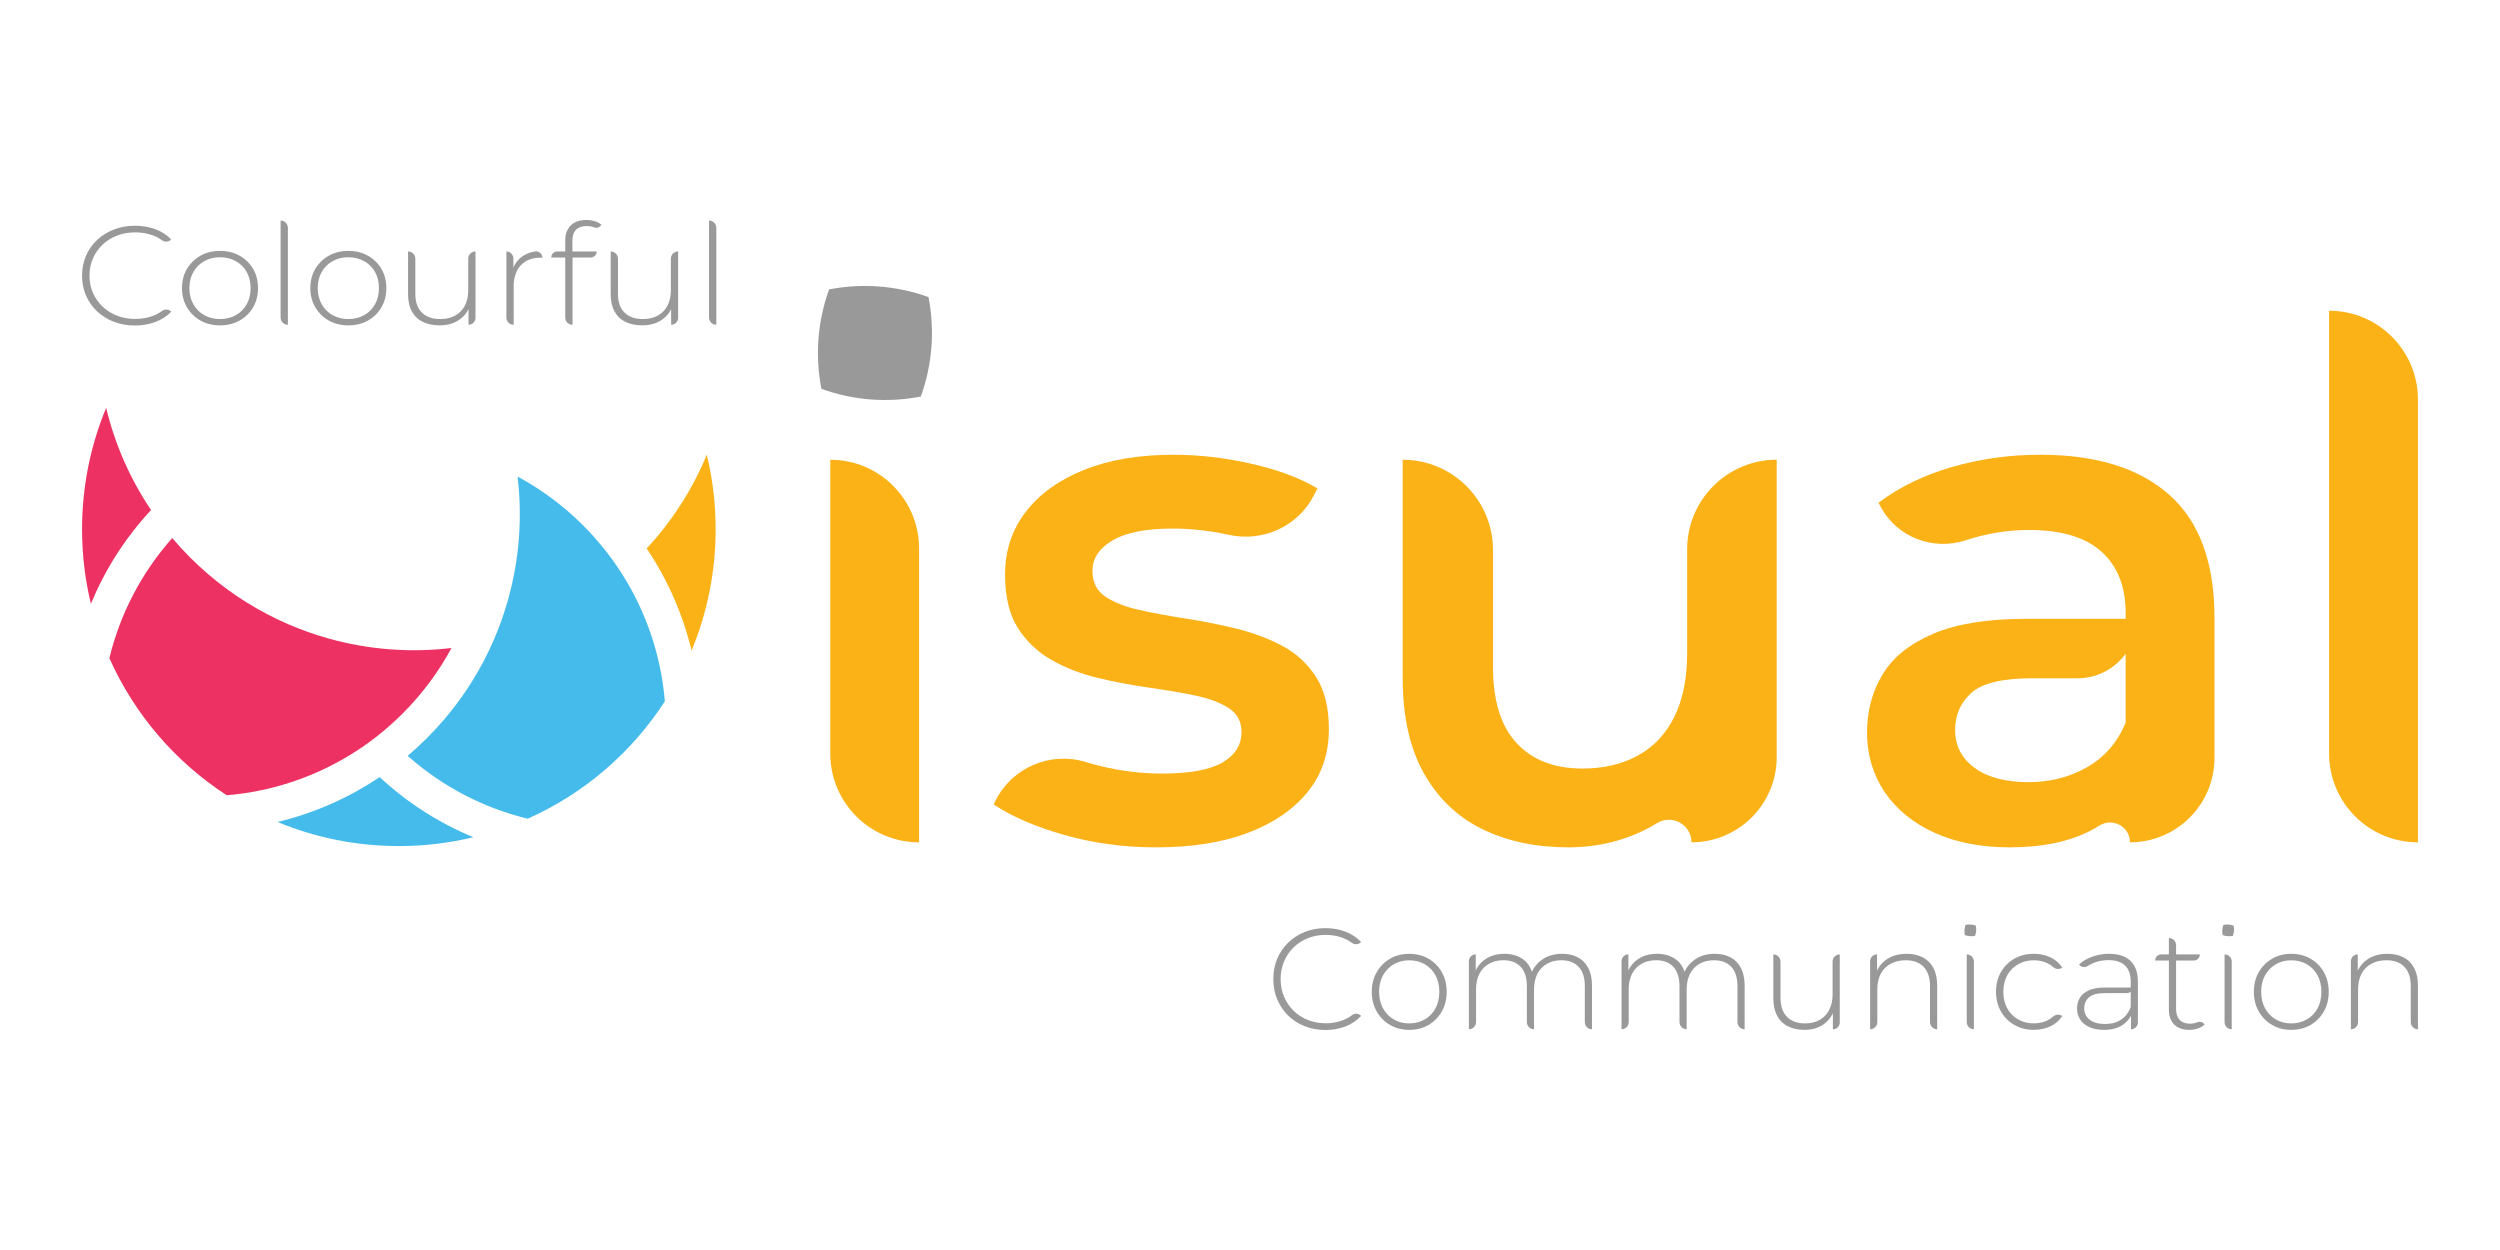
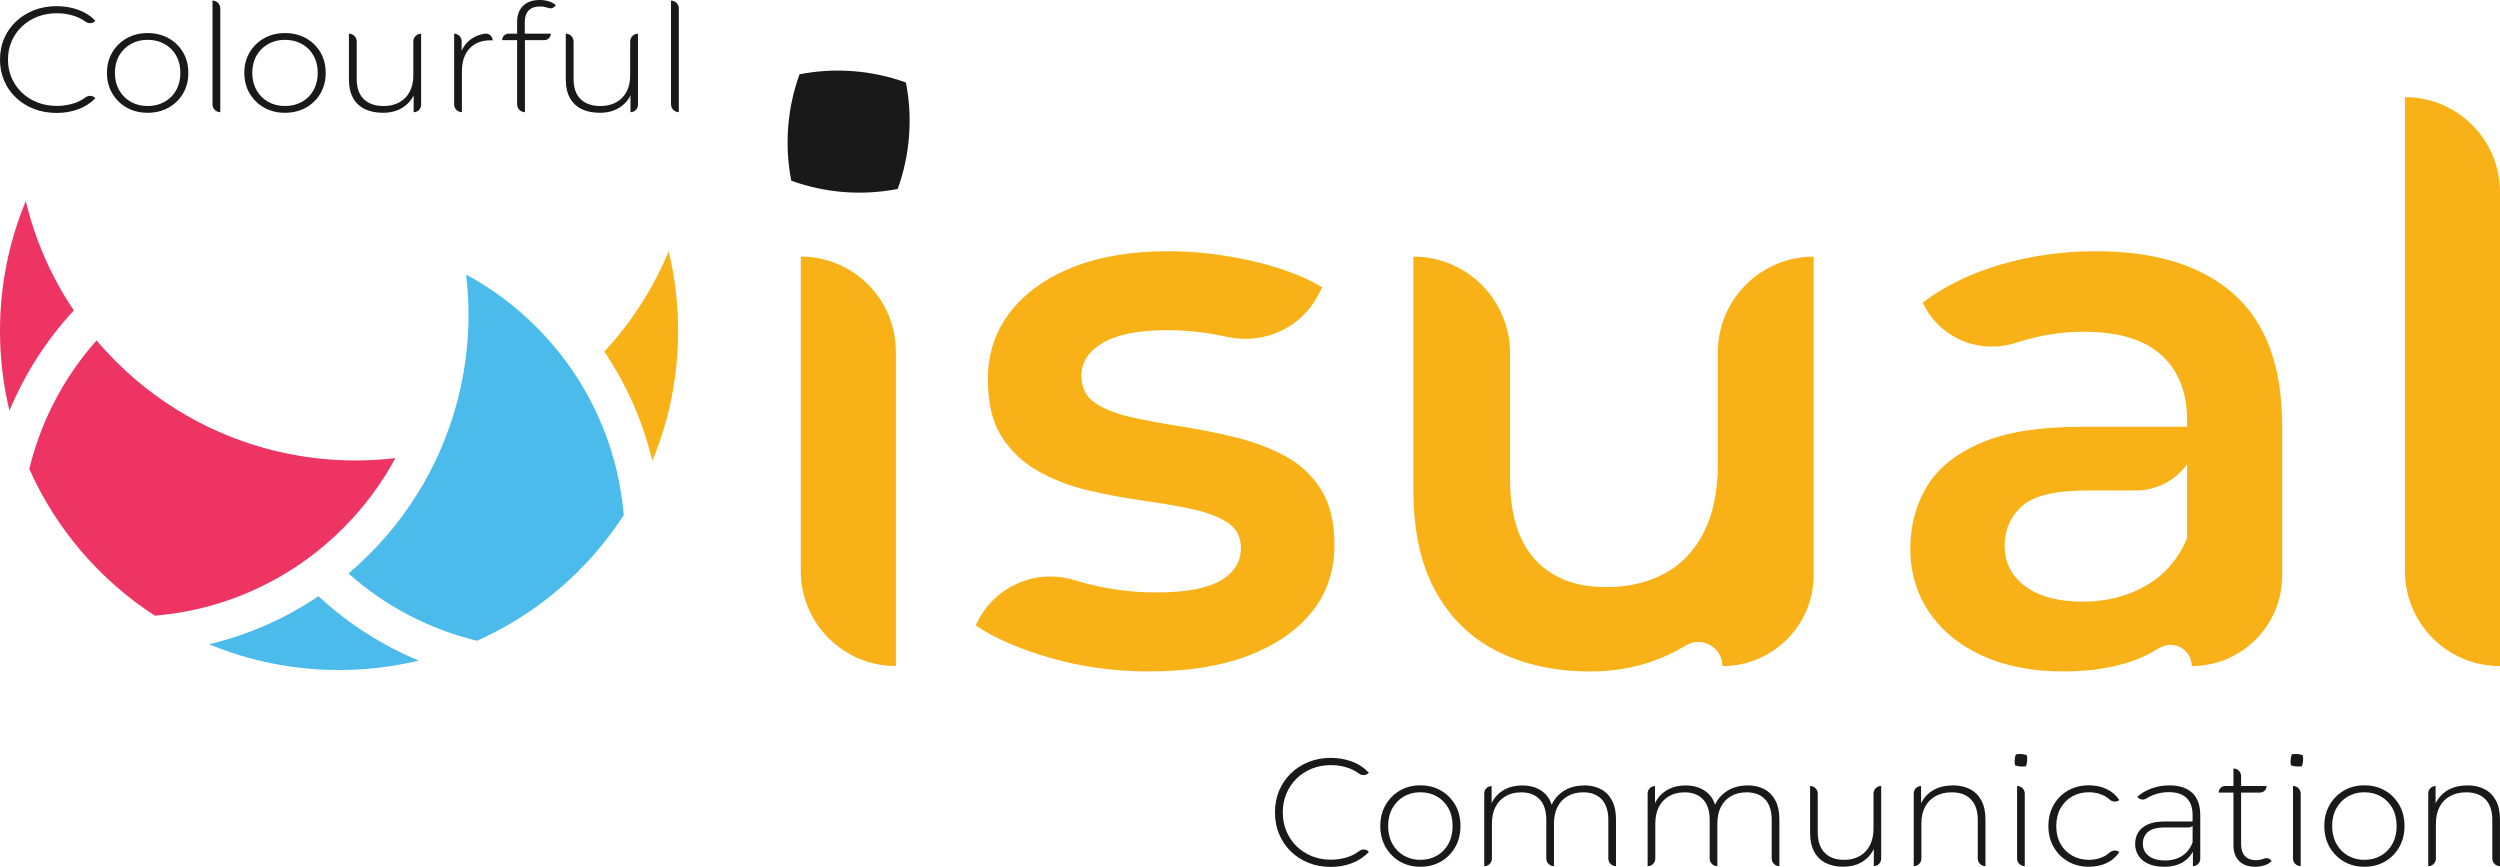
- <svg xmlns="http://www.w3.org/2000/svg" id="Layer_1" data-name="Layer 1" viewBox="0 0 1080 540">
+ <svg xmlns="http://www.w3.org/2000/svg" id="Layer_2" data-name="Layer 2" viewBox="0 0 960.94 333.22">
  <defs>
    <style>
      .cls-1 {
-         fill: #fab216;
+         fill: #f8b218;
+       }
+ 
+       .cls-1, .cls-2, .cls-3, .cls-4 {
+         stroke-width: 0px;
      }

      .cls-2 {
-         fill: #45bbeb;
+         fill: #4abbea;
      }

      .cls-3 {
-         fill: none;
+         fill: #ed3463;
      }

      .cls-4 {
-         fill: #999;
-       }
- 
-       .cls-5 {
-         fill: #ed3162;
+         fill: #191919;
      }
    </style>
  </defs>
-   <rect class="cls-3" width="1080" height="540" />
-   <g>
+   <g id="Layer_1-2" data-name="Layer 1">
+     <path class="cls-4" d="m345.06,72.63c-13.6,2.65-27.77,1.59-40.91-3.17-2.65-13.6-1.59-27.77,3.17-40.91h0c13.6-2.65,27.76-1.59,40.9,3.17,2.65,13.6,1.59,27.77-3.17,40.91Z" />
+     <path class="cls-1" d="m307.8,219.47v-120.84s0,0,0,0c20.18,0,36.55,16.36,36.55,36.55v120.84s0,0,0,0c-20.18,0-36.55-16.36-36.55-36.55Z" />
+     <path class="cls-1" d="m441.9,258.09c-13.36,0-26.04-1.72-38.02-5.16-11.99-3.44-21.62-7.61-28.88-12.53l.81-1.6c6.86-13.57,22.47-20.28,37.01-15.85.55.17,1.11.33,1.68.5,9.82,2.85,19.75,4.27,29.77,4.27,11.39,0,19.7-1.52,24.9-4.57,5.2-3.04,7.81-7.22,7.81-12.53,0-4.32-1.77-7.61-5.31-9.87-3.54-2.26-8.16-3.98-13.85-5.16-5.7-1.18-12.04-2.26-19.01-3.24-6.98-.98-13.95-2.31-20.93-3.98-6.98-1.67-13.31-4.13-19.01-7.37-5.7-3.24-10.32-7.61-13.85-13.12-3.54-5.5-5.31-12.87-5.31-22.1,0-9.82,2.85-18.42,8.55-25.79,5.7-7.37,13.71-13.12,24.02-17.24,10.32-4.13,22.55-6.19,36.7-6.19,10.41,0,21.07,1.23,31.98,3.68,10.91,2.46,19.99,5.85,27.26,10.17l-1.52,2.95c-6.6,12.8-21.03,19.23-35.09,16.11-.08-.02-.15-.03-.23-.05-7.66-1.67-15.23-2.51-22.7-2.51-11.01,0-19.26,1.62-24.76,4.86-5.5,3.24-8.25,7.42-8.25,12.53,0,4.72,1.77,8.25,5.3,10.61,3.54,2.36,8.15,4.18,13.85,5.45,5.7,1.28,12.03,2.46,19.01,3.54,6.97,1.08,13.9,2.46,20.78,4.13,6.88,1.67,13.21,4.03,19.01,7.07,5.79,3.05,10.46,7.32,14,12.82,3.54,5.5,5.3,12.67,5.3,21.52,0,10.02-2.9,18.62-8.69,25.79-5.8,7.17-13.95,12.78-24.46,16.8-10.51,4.02-23.14,6.04-37.87,6.04Z" />
+     <path class="cls-1" d="m660.3,135.47v42.74c0,10.42-1.77,19.16-5.3,26.23-3.54,7.07-8.55,12.38-15.03,15.92-6.48,3.54-14.05,5.31-22.7,5.31-11.6,0-20.63-3.49-27.12-10.46-6.48-6.97-9.73-17.44-9.73-31.39v-48.04c0-20.51-16.63-37.14-37.14-37.14v89.89c0,15.72,2.9,28.74,8.69,39.05,5.79,10.32,13.8,17.98,24.02,22.99,10.21,5.01,22,7.52,35.37,7.52,12.18,0,23.38-2.75,33.6-8.25,1.02-.55,2.01-1.12,2.98-1.71,6.18-3.79,14.12.65,14.12,7.9h0c19.37,0,35.07-15.7,35.07-35.07v-122.32c-20.35,0-36.84,16.49-36.84,36.84Z" />
+     <path class="cls-1" d="m858.66,113.07c-12.38-11-30.06-16.5-53.05-16.5-12.58,0-24.66,1.67-36.25,5.01-11.6,3.34-21.71,8.25-30.36,14.74l.9,1.67c6.76,12.55,21.56,18.19,35.1,13.73.08-.03.17-.06.25-.08,8.45-2.75,16.99-4.13,25.64-4.13,13.36,0,23.33,3,29.92,8.99,6.58,6,9.87,14.4,9.87,25.2v2.36s-40.97,0-40.97,0c-15.92,0-28.69,2.06-38.32,6.19-9.63,4.13-16.56,9.73-20.78,16.8-4.23,7.07-6.34,15.03-6.34,23.87,0,9.04,2.4,17.15,7.22,24.32,4.81,7.17,11.64,12.78,20.48,16.8,8.84,4.02,19.16,6.04,30.95,6.04,14.15,0,25.74-2.55,34.78-7.66.71-.4,1.4-.81,2.07-1.24,5.5-3.48,12.66.33,12.66,6.84h0s0,0,0,0c19.21,0,34.78-15.57,34.78-34.78v-57.47c0-22.79-6.19-39.69-18.57-50.69Zm-33.75,112c-7.17,4.13-15.28,6.19-24.32,6.19-9.43,0-16.8-1.96-22.11-5.89-5.31-3.93-7.96-9.14-7.96-15.62,0-6.09,2.21-11.15,6.63-15.18,4.42-4.03,12.82-6.04,25.2-6.04h18.57c8.12,0,15.3-3.97,19.75-10.07v28.34c-3.34,8.06-8.6,14.15-15.77,18.27Z" />
+     <path class="cls-1" d="m924.39,219.47V37.33s0,0,0,0c20.18,0,36.55,16.36,36.55,36.55v182.15s0,0,0,0c-20.18,0-36.55-16.36-36.55-36.55Z" />
    <g>
-       <g>
-         <g>
-           <path class="cls-4" d="m397.8,171.31c-14.28,2.78-29.16,1.67-42.96-3.33-2.78-14.28-1.67-29.16,3.33-42.96h0c14.28-2.78,29.15-1.67,42.95,3.33,2.78,14.28,1.67,29.16-3.33,42.96Z" />
-           <path class="cls-1" d="m358.67,325.51v-126.9h0c21.2,0,38.38,17.18,38.38,38.38v126.9h0c-21.2,0-38.38-17.18-38.38-38.38Z" />
-           <path class="cls-1" d="m499.5,366.06c-14.03,0-27.34-1.81-39.93-5.42-12.59-3.61-22.7-7.99-30.33-13.15l.85-1.68c7.2-14.25,23.59-21.29,38.87-16.64.58.18,1.17.35,1.76.52,10.32,2.99,20.74,4.49,31.26,4.49,11.96,0,20.68-1.6,26.15-4.8,5.47-3.2,8.2-7.58,8.2-13.15,0-4.54-1.86-8-5.57-10.37-3.71-2.37-8.56-4.18-14.55-5.42-5.99-1.24-12.64-2.37-19.96-3.4-7.33-1.03-14.65-2.42-21.98-4.18-7.33-1.75-13.98-4.33-19.96-7.74-5.99-3.4-10.83-7.99-14.55-13.77-3.71-5.77-5.57-13.51-5.57-23.21,0-10.32,2.99-19.34,8.98-27.08,5.98-7.74,14.39-13.77,25.23-18.11,10.83-4.33,23.68-6.5,38.53-6.5,10.93,0,22.13,1.29,33.58,3.87,11.45,2.58,20.99,6.14,28.63,10.68l-1.6,3.1c-6.93,13.44-22.08,20.19-36.85,16.92-.08-.02-.16-.04-.24-.05-8.05-1.75-15.99-2.63-23.83-2.63-11.56,0-20.22,1.7-26,5.11-5.78,3.4-8.67,7.79-8.67,13.15,0,4.95,1.86,8.67,5.57,11.14,3.71,2.48,8.56,4.39,14.55,5.73,5.98,1.34,12.64,2.58,19.96,3.71,7.32,1.14,14.6,2.58,21.82,4.33,7.22,1.76,13.88,4.23,19.96,7.43,6.08,3.2,10.99,7.69,14.7,13.46,3.71,5.78,5.57,13.31,5.57,22.6,0,10.52-3.05,19.55-9.13,27.08-6.09,7.53-14.65,13.42-25.69,17.64-11.04,4.23-24.3,6.34-39.77,6.34Z" />
-           <path class="cls-1" d="m728.85,237.3v44.88c0,10.94-1.86,20.12-5.57,27.55-3.71,7.43-8.98,13-15.79,16.71-6.81,3.71-14.76,5.57-23.83,5.57-12.18,0-21.67-3.66-28.48-10.99-6.81-7.32-10.21-18.31-10.21-32.96v-50.45c0-21.54-17.46-39-39-39v94.4c0,16.51,3.04,30.18,9.13,41.01,6.08,10.83,14.49,18.88,25.23,24.14,10.73,5.26,23.11,7.89,37.14,7.89,12.79,0,24.55-2.89,35.28-8.67,1.07-.57,2.11-1.17,3.13-1.8,6.49-3.98,14.83.68,14.83,8.3h0c20.34,0,36.83-16.49,36.83-36.83v-128.45c-21.37,0-38.69,17.32-38.69,38.69Z" />
-           <path class="cls-1" d="m937.15,213.78c-13-11.55-31.57-17.33-55.71-17.33-13.21,0-25.9,1.75-38.07,5.26-12.18,3.51-22.8,8.67-31.88,15.48l.95,1.76c7.1,13.18,22.64,19.11,36.86,14.42.09-.03.18-.06.27-.09,8.87-2.89,17.85-4.33,26.93-4.33,14.03,0,24.5,3.15,31.42,9.44,6.91,6.3,10.37,15.12,10.37,26.46v2.48h-43.02c-16.71,0-30.13,2.17-40.24,6.5-10.11,4.33-17.39,10.21-21.82,17.64-4.44,7.43-6.66,15.79-6.66,25.07s2.52,18,7.58,25.53c5.05,7.53,12.23,13.42,21.51,17.64,9.29,4.23,20.12,6.34,32.5,6.34,14.86,0,27.03-2.68,36.52-8.05.74-.42,1.47-.85,2.18-1.3,5.77-3.65,13.3.35,13.3,7.18h0s0,0,0,0c20.17,0,36.52-16.35,36.52-36.52v-60.36c0-23.93-6.5-41.68-19.5-53.24Zm-35.44,117.61c-7.53,4.33-16.05,6.5-25.53,6.5s-17.64-2.06-23.21-6.19c-5.57-4.13-8.36-9.6-8.36-16.4,0-6.39,2.32-11.71,6.96-15.94,4.64-4.23,13.46-6.35,26.46-6.35h19.5c8.53,0,16.06-4.17,20.74-10.57v29.76c-3.51,8.46-9.03,14.86-16.56,19.19Z" />
-           <path class="cls-1" d="m1006.17,325.51v-191.28h0c21.2,0,38.38,17.18,38.38,38.38v191.28h0c-21.2,0-38.38-17.18-38.38-38.38Z" />
-         </g>
-         <g>
-           <path class="cls-2" d="m204.49,361.68c-10.32,2.5-21.11,3.82-32.19,3.82-18.57,0-36.28-3.7-52.43-10.41,15.5-3.71,30.46-10.18,44.13-19.39,12.18,11.3,25.93,19.96,40.5,25.98Z" />
-           <path class="cls-2" d="m287.21,302.98c-14.33,22.14-34.91,39.86-59.23,50.7-18.74-4.55-36.6-13.59-51.88-27.16,2.87-2.42,5.67-4.99,8.37-7.7,2.54-2.54,4.95-5.15,7.26-7.83,9.07-10.59,16.26-22.23,21.56-34.5,2.48-5.7,4.54-11.54,6.2-17.46,4.85-17.32,6.22-35.4,4.11-53.16,10.18,5.5,19.74,12.53,28.33,21.13,1.69,1.69,3.32,3.43,4.89,5.2.96,1.05,1.88,2.12,2.77,3.21,3.25,3.89,6.2,7.93,8.86,12.11,10.89,16.97,17.15,36.06,18.77,55.45Z" />
-           <path class="cls-1" d="m309.16,228.64c0,18.57-3.7,36.28-10.41,52.43-3.71-15.5-10.18-30.46-19.39-44.13,11.3-12.18,19.96-25.93,25.98-40.5,2.5,10.32,3.82,21.11,3.82,32.19Z" />
-           <path class="cls-5" d="m65.25,220.33c-11.3,12.18-19.96,25.93-25.98,40.5-2.5-10.32-3.82-21.11-3.82-32.19,0-18.57,3.7-36.28,10.41-52.44,3.71,15.5,10.18,30.46,19.39,44.13Z" />
-           <path class="cls-5" d="m195.05,279.93c-5.5,10.18-12.53,19.74-21.13,28.33-1.69,1.69-3.43,3.32-5.2,4.89-1.05.96-2.12,1.88-3.21,2.77-3.89,3.25-7.93,6.2-12.11,8.86-16.97,10.89-36.06,17.15-55.45,18.77-22.14-14.33-39.86-34.91-50.7-59.23,4.55-18.74,13.59-36.6,27.16-51.88,2.42,2.87,4.99,5.67,7.7,8.37,2.54,2.54,5.15,4.95,7.83,7.26,10.59,9.07,22.23,16.26,34.5,21.56,5.7,2.48,11.54,4.54,17.46,6.2,17.32,4.85,35.4,6.22,53.16,4.11Z" />
-         </g>
-       </g>
-       <g>
-         <g>
-           <path class="cls-4" d="m572.58,444.96c-3.22,0-6.21-.55-8.96-1.64-2.75-1.09-5.13-2.63-7.16-4.62-2.02-1.98-3.59-4.31-4.71-6.97-1.12-2.67-1.67-5.59-1.67-8.77s.56-6.11,1.67-8.77c1.12-2.67,2.7-4.99,4.74-6.97,2.05-1.98,4.43-3.52,7.16-4.62,2.73-1.09,5.7-1.64,8.93-1.64,3.06,0,5.92.5,8.58,1.49,2.66.99,4.95,2.5,6.85,4.52h0c-1.04,1.07-2.72,1.27-3.92.39-1.32-.98-2.73-1.74-4.23-2.28-2.25-.81-4.64-1.21-7.16-1.21-2.77,0-5.34.48-7.72,1.43-2.38.95-4.44,2.29-6.2,4.03-1.76,1.74-3.12,3.76-4.09,6.07-.97,2.31-1.46,4.83-1.46,7.56s.49,5.25,1.46,7.56c.97,2.31,2.33,4.34,4.09,6.07s3.82,3.08,6.2,4.03c2.38.95,4.95,1.43,7.72,1.43,2.52,0,4.91-.4,7.16-1.21,1.5-.54,2.91-1.31,4.24-2.31,1.16-.88,2.76-.82,3.77.22l.14.14c-1.9,2.03-4.18,3.54-6.85,4.56-2.67,1.01-5.53,1.52-8.58,1.52Z" />
-           <path class="cls-4" d="m608.78,444.9c-3.1,0-5.86-.7-8.27-2.11-2.42-1.4-4.34-3.35-5.76-5.83-1.43-2.48-2.14-5.31-2.14-8.49s.71-6.06,2.14-8.52c1.43-2.46,3.35-4.39,5.76-5.79s5.18-2.11,8.27-2.11,5.87.7,8.31,2.11c2.44,1.4,4.36,3.34,5.76,5.79,1.4,2.46,2.11,5.3,2.11,8.52s-.7,6.01-2.11,8.49c-1.41,2.48-3.33,4.42-5.76,5.83-2.44,1.4-5.21,2.11-8.31,2.11Zm0-2.79c2.48,0,4.71-.57,6.69-1.7s3.53-2.74,4.65-4.8c1.12-2.07,1.67-4.44,1.67-7.13s-.56-5.11-1.67-7.16c-1.12-2.05-2.66-3.64-4.65-4.77-1.98-1.14-4.22-1.7-6.69-1.7s-4.7.57-6.66,1.7c-1.96,1.14-3.51,2.73-4.65,4.77-1.14,2.05-1.7,4.43-1.7,7.16s.57,5.06,1.7,7.13c1.14,2.07,2.69,3.67,4.65,4.8s4.18,1.7,6.66,1.7Z" />
-           <path class="cls-4" d="m674.85,412.05c2.6,0,4.87.51,6.79,1.52,1.92,1.01,3.42,2.54,4.49,4.59s1.61,4.58,1.61,7.59v18.9h0c-1.71,0-3.1-1.39-3.1-3.1v-15.56c0-3.64-.89-6.4-2.66-8.31-1.78-1.9-4.26-2.85-7.44-2.85-2.44,0-4.55.52-6.32,1.55s-3.14,2.48-4.09,4.34c-.95,1.86-1.43,4.09-1.43,6.69v17.23h0c-1.71,0-3.1-1.39-3.1-3.1v-15.56c0-3.64-.89-6.4-2.66-8.31-1.78-1.9-4.26-2.85-7.44-2.85-2.44,0-4.55.52-6.32,1.55-1.78,1.03-3.14,2.48-4.09,4.34-.95,1.86-1.43,4.09-1.43,6.69v14.13c0,1.71-1.39,3.1-3.1,3.1h0v-29.38c0-1.64,1.33-2.97,2.97-2.97h0v8.93l-.43-.99c.95-2.52,2.54-4.51,4.77-5.98,2.23-1.47,4.92-2.2,8.06-2.2s5.94.82,8.15,2.45,3.6,4.06,4.18,7.28l-1.05-.43c.87-2.77,2.5-5.01,4.9-6.73,2.4-1.71,5.31-2.57,8.74-2.57Z" />
-           <path class="cls-4" d="m740.79,412.05c2.6,0,4.87.51,6.79,1.52,1.92,1.01,3.42,2.54,4.49,4.59,1.07,2.05,1.61,4.58,1.61,7.59v18.9h0c-1.71,0-3.1-1.39-3.1-3.1v-15.56c0-3.64-.89-6.4-2.66-8.31-1.78-1.9-4.26-2.85-7.44-2.85-2.44,0-4.55.52-6.32,1.55-1.78,1.03-3.14,2.48-4.09,4.34-.95,1.86-1.43,4.09-1.43,6.69v17.23h0c-1.71,0-3.1-1.39-3.1-3.1v-15.56c0-3.64-.89-6.4-2.66-8.31-1.78-1.9-4.26-2.85-7.44-2.85-2.44,0-4.55.52-6.32,1.55-1.78,1.03-3.14,2.48-4.09,4.34-.95,1.86-1.43,4.09-1.43,6.69v14.13c0,1.71-1.39,3.1-3.1,3.1h0v-29.38c0-1.64,1.33-2.97,2.97-2.97h0v8.93l-.43-.99c.95-2.52,2.54-4.51,4.77-5.98,2.23-1.47,4.92-2.2,8.06-2.2s5.94.82,8.15,2.45c2.21,1.63,3.6,4.06,4.18,7.28l-1.05-.43c.87-2.77,2.5-5.01,4.9-6.73s5.31-2.57,8.74-2.57Z" />
-           <path class="cls-4" d="m779.59,444.9c-2.77,0-5.17-.51-7.19-1.52-2.02-1.01-3.59-2.54-4.68-4.59-1.1-2.05-1.64-4.58-1.64-7.59v-18.9h0c1.71,0,3.1,1.39,3.1,3.1v15.56c0,3.64.93,6.41,2.79,8.3,1.86,1.9,4.48,2.85,7.87,2.85,2.44,0,4.54-.52,6.32-1.55,1.78-1.03,3.14-2.49,4.09-4.37.95-1.88,1.43-4.1,1.43-6.66v-14.13c0-1.71,1.39-3.1,3.1-3.1h0v29.38c0,1.64-1.33,2.98-2.98,2.98h0v-8.99l.43,1.05c-.95,2.52-2.53,4.51-4.74,5.98-2.21,1.47-4.85,2.2-7.9,2.2Z" />
-           <path class="cls-4" d="m823.72,412.05c2.64,0,4.95.51,6.91,1.52,1.96,1.01,3.49,2.54,4.59,4.59,1.09,2.05,1.64,4.58,1.64,7.59v18.9h0c-1.71,0-3.1-1.39-3.1-3.1v-15.56c0-3.64-.92-6.4-2.76-8.31-1.84-1.9-4.41-2.85-7.72-2.85-2.52,0-4.71.52-6.57,1.55-1.86,1.03-3.28,2.48-4.25,4.34-.97,1.86-1.46,4.09-1.46,6.69v14.13c0,1.71-1.39,3.1-3.1,3.1h0v-29.38c0-1.64,1.33-2.97,2.97-2.97h0v8.99l-.43-.99c.99-2.56,2.62-4.58,4.9-6.04,2.27-1.47,5.06-2.2,8.37-2.2Z" />
-           <path class="cls-4" d="m853.22,404.3c-1.47.29-3.01.17-4.43-.34-.29-1.47-.17-3.01.34-4.43h0c1.47-.29,3.01-.17,4.43.34.29,1.47.17,3.01-.34,4.43Zm-.49,40.35h0v-29.25c0-1.71-1.39-3.1-3.1-3.1h0v29.25c0,1.71,1.39,3.1,3.1,3.1Z" />
-           <path class="cls-4" d="m878.64,444.9c-3.14,0-5.94-.7-8.4-2.11-2.46-1.4-4.4-3.35-5.83-5.83-1.43-2.48-2.14-5.31-2.14-8.49s.71-6.07,2.14-8.55c1.43-2.48,3.37-4.41,5.83-5.79,2.46-1.38,5.26-2.08,8.4-2.08,2.6,0,4.97.5,7.1,1.49,2.13.99,3.85,2.48,5.17,4.46h0c-1.21.88-2.86.77-3.97-.24-.8-.72-1.68-1.3-2.66-1.74-1.74-.78-3.62-1.18-5.64-1.18-2.52,0-4.78.57-6.79,1.7-2,1.14-3.57,2.73-4.71,4.77-1.14,2.05-1.7,4.43-1.7,7.16s.57,5.11,1.7,7.16c1.14,2.05,2.71,3.64,4.71,4.77,2,1.14,4.27,1.7,6.79,1.7,2.02,0,3.9-.39,5.64-1.18.98-.44,1.87-1.03,2.66-1.75,1.11-1,2.76-1.12,3.97-.24h0c-1.32,1.98-3.05,3.47-5.17,4.46-2.13.99-4.49,1.49-7.1,1.49Z" />
-           <path class="cls-4" d="m908.94,444.9c-2.4,0-4.47-.38-6.23-1.15-1.76-.76-3.1-1.85-4.03-3.25-.93-1.4-1.4-3.02-1.4-4.84,0-1.65.38-3.15,1.15-4.49.76-1.34,2.03-2.44,3.81-3.29,1.78-.85,4.15-1.27,7.13-1.27h11.9s0,0,0,0c0,1.33-1.08,2.42-2.42,2.42h-9.42c-3.35,0-5.69.62-7.04,1.86-1.34,1.24-2.01,2.79-2.01,4.65,0,2.07.78,3.72,2.35,4.96,1.57,1.24,3.78,1.86,6.63,1.86s5.03-.62,6.91-1.86c1.88-1.24,3.28-3.04,4.18-5.39l.55,1.33c.21.5.22,1.07,0,1.56-.89,1.99-2.26,3.6-4.11,4.83-2.09,1.38-4.74,2.08-7.96,2.08Zm11.65-.25v-7.38l-.12-1.12v-12.15c0-3.02-.82-5.31-2.45-6.88-1.63-1.57-4.02-2.35-7.16-2.35-2.23,0-4.31.38-6.23,1.15-1.07.42-2.05.92-2.94,1.47-1.18.74-2.74.39-3.54-.76h0c1.61-1.45,3.55-2.57,5.83-3.38,2.27-.81,4.65-1.21,7.13-1.21,4.01,0,7.09,1.01,9.24,3.04,2.15,2.02,3.22,5.04,3.22,9.05v17.54c0,1.64-1.33,2.97-2.97,2.97h0Z" />
-           <path class="cls-4" d="m931.01,414.96h0c0-1.47,1.19-2.66,2.66-2.66h16.67s0,0,0,0c0,1.47-1.19,2.66-2.66,2.66h-16.67Zm14.75,29.94c-2.85,0-5.03-.78-6.54-2.35-1.51-1.57-2.26-3.72-2.26-6.45v-30.87h0c1.71,0,3.1,1.39,3.1,3.1v27.46c0,2.07.52,3.66,1.55,4.77,1.03,1.12,2.52,1.67,4.46,1.67,1.16,0,2.2-.2,3.13-.59,1.17-.5,2.53-.15,3.19.94v.02c-.82.78-1.82,1.36-3,1.74-1.18.37-2.39.56-3.63.56Z" />
-           <path class="cls-4" d="m964.6,404.3c-1.47.29-3.01.17-4.43-.34-.29-1.47-.17-3.01.34-4.43h0c1.47-.29,3.01-.17,4.43.34.29,1.47.17,3.01-.34,4.43Zm-.49,40.35h0v-29.25c0-1.71-1.39-3.1-3.1-3.1h0v29.25c0,1.71,1.39,3.1,3.1,3.1Z" />
-           <path class="cls-4" d="m989.83,444.9c-3.1,0-5.86-.7-8.27-2.11s-4.34-3.35-5.76-5.83c-1.43-2.48-2.14-5.31-2.14-8.49s.71-6.06,2.14-8.52c1.43-2.46,3.35-4.39,5.76-5.79,2.42-1.4,5.18-2.11,8.27-2.11s5.87.7,8.31,2.11c2.44,1.4,4.36,3.34,5.76,5.79,1.4,2.46,2.11,5.3,2.11,8.52s-.7,6.01-2.11,8.49c-1.41,2.48-3.33,4.42-5.76,5.83-2.44,1.4-5.21,2.11-8.31,2.11Zm0-2.79c2.48,0,4.71-.57,6.69-1.7,1.98-1.14,3.53-2.74,4.65-4.8,1.12-2.07,1.67-4.44,1.67-7.13s-.56-5.11-1.67-7.16c-1.12-2.05-2.66-3.64-4.65-4.77-1.98-1.14-4.22-1.7-6.69-1.7s-4.7.57-6.66,1.7c-1.96,1.14-3.51,2.73-4.65,4.77-1.14,2.05-1.7,4.43-1.7,7.16s.57,5.06,1.7,7.13c1.14,2.07,2.69,3.67,4.65,4.8,1.96,1.14,4.18,1.7,6.66,1.7Z" />
-           <path class="cls-4" d="m1031.41,412.05c2.64,0,4.95.51,6.91,1.52s3.49,2.54,4.59,4.59c1.09,2.05,1.64,4.58,1.64,7.59v18.9h0c-1.71,0-3.1-1.39-3.1-3.1v-15.56c0-3.64-.92-6.4-2.76-8.31-1.84-1.9-4.41-2.85-7.72-2.85-2.52,0-4.71.52-6.57,1.55-1.86,1.03-3.28,2.48-4.25,4.34-.97,1.86-1.46,4.09-1.46,6.69v14.13c0,1.71-1.39,3.1-3.1,3.1h0v-29.38c0-1.64,1.33-2.97,2.97-2.97h0v8.99l-.43-.99c.99-2.56,2.62-4.58,4.9-6.04,2.27-1.47,5.06-2.2,8.37-2.2Z" />
-         </g>
-         <g>
-           <path class="cls-4" d="m58.29,140.62c-3.27,0-6.3-.54-9.09-1.61-2.79-1.07-5.21-2.58-7.27-4.52-2.06-1.94-3.65-4.22-4.78-6.83-1.13-2.61-1.7-5.47-1.7-8.59s.57-5.98,1.7-8.59c1.13-2.61,2.74-4.89,4.81-6.83,2.08-1.94,4.5-3.45,7.27-4.52,2.77-1.07,5.79-1.61,9.06-1.61,3.1,0,6.01.49,8.72,1.46,2.71.97,5.02,2.45,6.95,4.43l-.15.15c-1.03,1.03-2.63,1.09-3.81.24-1.35-.97-2.78-1.71-4.31-2.24-2.29-.79-4.71-1.18-7.27-1.18-2.81,0-5.42.47-7.84,1.4-2.41.93-4.51,2.25-6.29,3.94-1.78,1.7-3.17,3.68-4.15,5.95-.99,2.27-1.48,4.73-1.48,7.41s.49,5.14,1.48,7.4c.98,2.27,2.37,4.25,4.15,5.95,1.78,1.7,3.88,3.02,6.29,3.95,2.41.93,5.02,1.4,7.84,1.4,2.56,0,4.98-.39,7.27-1.18,1.52-.53,2.96-1.28,4.31-2.27,1.18-.86,2.8-.81,3.84.22l.13.13c-1.93,1.98-4.25,3.47-6.95,4.46-2.71.99-5.61,1.49-8.72,1.49Z" />
-           <path class="cls-4" d="m95.04,140.56c-3.15,0-5.95-.69-8.4-2.06-2.45-1.38-4.4-3.28-5.85-5.71-1.45-2.43-2.17-5.2-2.17-8.32s.72-5.94,2.17-8.35c1.45-2.41,3.4-4.3,5.85-5.67,2.45-1.38,5.26-2.06,8.4-2.06s5.96.69,8.43,2.06c2.47,1.38,4.43,3.27,5.85,5.67,1.42,2.41,2.14,5.19,2.14,8.35s-.71,5.89-2.14,8.32c-1.43,2.43-3.38,4.33-5.85,5.71-2.48,1.38-5.29,2.06-8.43,2.06Zm0-2.73c2.52,0,4.78-.56,6.8-1.67,2.01-1.11,3.59-2.68,4.72-4.7,1.13-2.02,1.7-4.35,1.7-6.98s-.57-5.01-1.7-7.01c-1.13-2-2.71-3.56-4.72-4.67-2.01-1.11-4.28-1.67-6.8-1.67s-4.77.56-6.77,1.67c-1.99,1.11-3.57,2.67-4.72,4.67-1.15,2-1.73,4.34-1.73,7.01s.58,4.96,1.73,6.98c1.15,2.02,2.73,3.59,4.72,4.7,1.99,1.11,4.25,1.67,6.77,1.67Z" />
-           <path class="cls-4" d="m121.22,137.17v-41.89h0c1.74,0,3.15,1.41,3.15,3.15v41.89h0c-1.74,0-3.15-1.41-3.15-3.15Z" />
-           <path class="cls-4" d="m150.48,140.56c-3.15,0-5.95-.69-8.4-2.06-2.45-1.38-4.4-3.28-5.85-5.71-1.45-2.43-2.17-5.2-2.17-8.32s.72-5.94,2.17-8.35c1.45-2.41,3.4-4.3,5.85-5.67,2.45-1.38,5.26-2.06,8.4-2.06s5.96.69,8.43,2.06c2.47,1.38,4.43,3.27,5.85,5.67,1.42,2.41,2.14,5.19,2.14,8.35s-.71,5.89-2.14,8.32c-1.43,2.43-3.38,4.33-5.85,5.71-2.48,1.38-5.29,2.06-8.43,2.06Zm0-2.73c2.52,0,4.78-.56,6.8-1.67,2.01-1.11,3.59-2.68,4.72-4.7,1.13-2.02,1.7-4.35,1.7-6.98s-.57-5.01-1.7-7.01c-1.13-2-2.71-3.56-4.72-4.67-2.01-1.11-4.28-1.67-6.8-1.67s-4.77.56-6.77,1.67c-1.99,1.11-3.57,2.67-4.72,4.67-1.15,2-1.73,4.34-1.73,7.01s.58,4.96,1.73,6.98c1.15,2.02,2.73,3.59,4.72,4.7,1.99,1.11,4.25,1.67,6.77,1.67Z" />
-           <path class="cls-4" d="m190,140.56c-2.81,0-5.24-.5-7.3-1.49-2.06-.99-3.64-2.49-4.75-4.49-1.11-2-1.67-4.48-1.67-7.43v-18.51h0c1.74,0,3.15,1.41,3.15,3.15v15.12c0,3.56.94,6.27,2.83,8.13,1.89,1.86,4.55,2.79,7.99,2.79,2.47,0,4.61-.51,6.42-1.52,1.8-1.01,3.19-2.44,4.15-4.28.96-1.84,1.45-4.02,1.45-6.53v-13.73c0-1.74,1.41-3.15,3.15-3.15h0v28.66c0,1.67-1.35,3.02-3.02,3.02h0v-8.8l.44,1.03c-.96,2.47-2.57,4.42-4.81,5.86-2.25,1.44-4.92,2.15-8.02,2.15Z" />
-           <path class="cls-4" d="m218.76,137.17v-28.54s0,0,0,0c1.67,0,3.02,1.35,3.02,3.02v5.66s-.31-.97-.31-.97c.92-2.55,2.47-4.51,4.66-5.89,1.44-.91,3.11-1.51,5.02-1.82,1.66-.27,3.16,1.05,3.16,2.73h0c-.13,0-.25-.01-.38-.03s-.25-.03-.38-.03c-3.65,0-6.5,1.1-8.56,3.31-2.06,2.21-3.08,5.27-3.08,9.2v16.51h0c-1.74,0-3.15-1.41-3.15-3.15Z" />
-           <path class="cls-4" d="m238.14,111.24h0c0-1.44,1.17-2.61,2.61-2.61h17.02c0,1.44-1.17,2.61-2.61,2.61h-17.02Zm9.19,29.08c-1.74,0-3.15-1.41-3.15-3.15v-33.4c0-2.63.79-4.74,2.36-6.34,1.57-1.6,3.83-2.4,6.77-2.4,1.22,0,2.41.17,3.59.52,1.17.34,2.14.86,2.89,1.55h0c-.6,1.1-1.92,1.6-3.08,1.13-.14-.06-.29-.11-.44-.16-.88-.28-1.82-.42-2.83-.42-2.01,0-3.55.54-4.59,1.61-1.05,1.07-1.57,2.66-1.57,4.76v5.34l.06,1.46v29.5s0,0,0,0Z" />
-           <path class="cls-4" d="m277.54,140.56c-2.81,0-5.24-.5-7.3-1.49-2.06-.99-3.64-2.49-4.75-4.49-1.11-2-1.67-4.48-1.67-7.43v-18.51h0c1.74,0,3.15,1.41,3.15,3.15v15.12c0,3.56.94,6.27,2.83,8.13,1.89,1.86,4.55,2.79,7.99,2.79,2.47,0,4.61-.51,6.42-1.52,1.8-1.01,3.19-2.44,4.15-4.28.96-1.84,1.45-4.02,1.45-6.53v-13.73c0-1.74,1.41-3.15,3.15-3.15h0v28.66c0,1.67-1.35,3.02-3.02,3.02h0v-8.8l.44,1.03c-.96,2.47-2.57,4.42-4.81,5.86-2.25,1.44-4.92,2.15-8.02,2.15Z" />
-           <path class="cls-4" d="m306.3,137.17v-41.89h0c1.74,0,3.15,1.41,3.15,3.15v41.89h0c-1.74,0-3.15-1.41-3.15-3.15Z" />
-         </g>
-       </g>
+       <path class="cls-2" d="m160.98,253.91c-9.83,2.38-20.1,3.63-30.66,3.63-17.69,0-34.55-3.52-49.93-9.91,14.76-3.53,29.01-9.69,42.02-18.46,11.6,10.76,24.69,19,38.56,24.74Z" />
+       <path class="cls-2" d="m239.74,198.02c-13.65,21.09-33.24,37.96-56.4,48.28-17.85-4.34-34.86-12.94-49.4-25.87,2.73-2.3,5.39-4.75,7.97-7.33,2.41-2.41,4.72-4.9,6.91-7.45,8.63-10.09,15.48-21.17,20.53-32.85,2.36-5.43,4.32-10.99,5.9-16.63,4.62-16.49,5.92-33.71,3.92-50.62,9.69,5.23,18.8,11.93,26.97,20.13,1.61,1.61,3.17,3.26,4.66,4.95.91,1,1.79,2.02,2.64,3.05,3.09,3.71,5.9,7.55,8.44,11.53,10.37,16.16,16.33,34.34,17.87,52.8Z" />
+       <path class="cls-1" d="m260.65,127.22c0,17.69-3.52,34.55-9.91,49.93-3.53-14.76-9.69-29.01-18.46-42.02,10.76-11.6,19-24.69,24.74-38.56,2.38,9.83,3.63,20.1,3.63,30.66Z" />
+       <path class="cls-3" d="m28.38,119.31c-10.76,11.6-19,24.7-24.74,38.56C1.26,148.05,0,137.78,0,127.22c0-17.69,3.52-34.55,9.91-49.93,3.53,14.76,9.69,29.01,18.46,42.02Z" />
+       <path class="cls-3" d="m151.99,176.07c-5.23,9.69-11.93,18.8-20.13,26.97-1.61,1.61-3.26,3.17-4.95,4.66-1,.91-2.02,1.79-3.05,2.64-3.71,3.09-7.55,5.9-11.53,8.44-16.16,10.37-34.34,16.33-52.8,17.87-21.09-13.65-37.96-33.24-48.28-56.4,4.34-17.85,12.94-34.86,25.87-49.4,2.3,2.73,4.75,5.39,7.33,7.97,2.41,2.41,4.9,4.72,7.45,6.91,10.09,8.63,21.17,15.48,32.85,20.53,5.43,2.36,10.99,4.32,16.63,5.9,16.49,4.62,33.71,5.92,50.62,3.92Z" />
    </g>
    <g>
-       <rect class="cls-3" x="1044.54" y="444.75" width="35.46" height="35.46" />
-       <rect class="cls-3" x="0" y="59.79" width="35.46" height="35.46" />
-       <rect class="cls-3" x="0" y="444.75" width="35.46" height="35.46" />
-       <rect class="cls-3" x="1044.54" y="59.79" width="35.46" height="35.46" />
+       <path class="cls-4" d="m511.5,333.22c-3.07,0-5.91-.52-8.53-1.56-2.62-1.04-4.89-2.51-6.82-4.4-1.93-1.89-3.42-4.1-4.49-6.64-1.06-2.54-1.59-5.32-1.59-8.35,0-3.03.53-5.81,1.59-8.35,1.06-2.54,2.57-4.75,4.51-6.64,1.95-1.89,4.22-3.35,6.82-4.4,2.6-1.04,5.43-1.57,8.5-1.57,2.91,0,5.64.47,8.17,1.42,2.54.94,4.71,2.38,6.52,4.31h0c-.99,1.02-2.59,1.21-3.73.37-1.26-.94-2.6-1.66-4.03-2.17-2.15-.77-4.42-1.15-6.82-1.15-2.64,0-5.09.45-7.35,1.36-2.26.9-4.23,2.18-5.9,3.84s-2.97,3.58-3.89,5.78c-.92,2.2-1.39,4.6-1.39,7.2,0,2.6.46,5,1.39,7.2.92,2.2,2.22,4.13,3.89,5.78,1.67,1.65,3.64,2.93,5.9,3.84,2.26.9,4.71,1.36,7.35,1.36,2.4,0,4.67-.38,6.82-1.15,1.43-.51,2.78-1.25,4.04-2.2,1.1-.83,2.63-.78,3.59.21l.13.13c-1.81,1.93-3.98,3.37-6.52,4.34-2.54.96-5.26,1.45-8.17,1.45Z" />
+       <path class="cls-4" d="m545.96,333.16c-2.95,0-5.58-.67-7.88-2.01-2.3-1.34-4.13-3.19-5.49-5.55-1.36-2.36-2.04-5.06-2.04-8.09,0-3.07.68-5.77,2.04-8.12,1.36-2.34,3.19-4.18,5.49-5.52,2.3-1.34,4.93-2.01,7.88-2.01,2.95,0,5.59.67,7.91,2.01,2.32,1.34,4.15,3.18,5.49,5.52,1.34,2.34,2.01,5.05,2.01,8.12,0,3.03-.67,5.73-2.01,8.09-1.34,2.36-3.17,4.21-5.49,5.55-2.32,1.34-4.96,2.01-7.91,2.01Zm0-2.66c2.36,0,4.49-.54,6.37-1.62,1.89-1.08,3.36-2.61,4.43-4.57,1.06-1.97,1.59-4.23,1.59-6.79,0-2.6-.53-4.87-1.59-6.82-1.06-1.95-2.54-3.46-4.43-4.55-1.89-1.08-4.01-1.62-6.37-1.62-2.36,0-4.48.54-6.35,1.62-1.87,1.08-3.34,2.6-4.43,4.55-1.08,1.95-1.62,4.22-1.62,6.82,0,2.56.54,4.82,1.62,6.79,1.08,1.97,2.56,3.49,4.43,4.57,1.87,1.08,3.98,1.62,6.35,1.62Z" />
+       <path class="cls-4" d="m608.88,301.88c2.48,0,4.63.48,6.46,1.45,1.83.96,3.26,2.42,4.28,4.37,1.02,1.95,1.53,4.36,1.53,7.23v18s0,0,0,0c-1.63,0-2.95-1.32-2.95-2.95v-14.81c0-3.46-.85-6.1-2.54-7.91-1.69-1.81-4.05-2.71-7.08-2.71-2.32,0-4.33.49-6.02,1.48-1.69.98-2.99,2.36-3.89,4.13-.91,1.77-1.36,3.9-1.36,6.37v16.41s0,0,0,0c-1.63,0-2.95-1.32-2.95-2.95v-14.81c0-3.46-.85-6.1-2.54-7.91-1.69-1.81-4.05-2.71-7.08-2.71-2.32,0-4.33.49-6.02,1.48-1.69.98-2.99,2.36-3.9,4.13-.9,1.77-1.36,3.9-1.36,6.37v13.46c0,1.63-1.32,2.95-2.95,2.95h0s0-27.98,0-27.98c0-1.56,1.27-2.83,2.83-2.83h0v8.5s-.41-.95-.41-.95c.9-2.4,2.42-4.3,4.54-5.69,2.13-1.4,4.68-2.09,7.67-2.09,3.07,0,5.66.78,7.76,2.33,2.1,1.55,3.43,3.87,3.98,6.94l-1-.41c.83-2.64,2.38-4.77,4.66-6.4,2.28-1.63,5.06-2.45,8.32-2.45Z" />
+       <path class="cls-4" d="m671.68,301.88c2.48,0,4.63.48,6.46,1.45s3.26,2.42,4.28,4.37c1.02,1.95,1.53,4.36,1.53,7.23v18s0,0,0,0c-1.63,0-2.95-1.32-2.95-2.95v-14.81c0-3.46-.85-6.1-2.54-7.91-1.69-1.81-4.05-2.71-7.08-2.71-2.32,0-4.33.49-6.02,1.48-1.69.98-2.99,2.36-3.89,4.13-.91,1.77-1.36,3.9-1.36,6.37v16.41s0,0,0,0c-1.63,0-2.95-1.32-2.95-2.95v-14.81c0-3.46-.85-6.1-2.54-7.91-1.69-1.81-4.05-2.71-7.08-2.71-2.32,0-4.33.49-6.02,1.48-1.69.98-2.99,2.36-3.9,4.13-.9,1.77-1.36,3.9-1.36,6.37v13.46c0,1.63-1.32,2.95-2.95,2.95h0v-27.98c0-1.56,1.27-2.83,2.83-2.83h0v8.5s-.41-.95-.41-.95c.9-2.4,2.42-4.3,4.54-5.69,2.13-1.4,4.68-2.09,7.67-2.09,3.07,0,5.66.78,7.76,2.33,2.1,1.55,3.43,3.87,3.98,6.94l-1-.41c.83-2.64,2.38-4.77,4.66-6.4,2.28-1.63,5.06-2.45,8.32-2.45Z" />
+       <path class="cls-4" d="m708.62,333.16c-2.64,0-4.92-.48-6.85-1.45-1.93-.96-3.41-2.42-4.46-4.37-1.04-1.95-1.56-4.36-1.56-7.23v-18s0,0,0,0c1.63,0,2.95,1.32,2.95,2.95v14.81c0,3.46.89,6.1,2.66,7.91,1.77,1.81,4.27,2.72,7.5,2.72,2.32,0,4.33-.49,6.02-1.48,1.69-.98,2.99-2.37,3.89-4.16.9-1.79,1.36-3.9,1.36-6.35v-13.46c0-1.63,1.32-2.95,2.95-2.95h0v27.97c0,1.57-1.27,2.83-2.83,2.83h0v-8.56s.41,1,.41,1c-.9,2.4-2.41,4.3-4.51,5.7-2.11,1.4-4.61,2.09-7.53,2.09Z" />
+       <path class="cls-4" d="m750.65,301.88c2.52,0,4.71.48,6.58,1.45,1.87.96,3.32,2.42,4.37,4.37,1.04,1.95,1.56,4.36,1.56,7.23v18s0,0,0,0c-1.63,0-2.95-1.32-2.95-2.95v-14.81c0-3.46-.88-6.1-2.63-7.91-1.75-1.81-4.2-2.71-7.35-2.71-2.4,0-4.48.49-6.26,1.48-1.77.98-3.12,2.36-4.04,4.13-.92,1.77-1.39,3.9-1.39,6.37v13.46c0,1.63-1.32,2.95-2.95,2.95h0s0-27.98,0-27.98c0-1.56,1.27-2.83,2.83-2.83h0v8.56s-.41-.95-.41-.95c.94-2.44,2.5-4.36,4.66-5.75,2.16-1.4,4.82-2.09,7.97-2.09Z" />
+       <path class="cls-4" d="m778.74,294.5c-1.4.27-2.86.16-4.22-.33-.27-1.4-.16-2.86.33-4.22h0c1.4-.27,2.86-.16,4.22.33.27,1.4.16,2.86-.33,4.22Zm-.47,38.42h0v-27.86c0-1.63-1.32-2.95-2.95-2.95h0v27.86c0,1.63,1.32,2.95,2.95,2.95Z" />
+       <path class="cls-4" d="m802.94,333.16c-2.99,0-5.66-.67-8-2.01s-4.19-3.19-5.55-5.55c-1.36-2.36-2.04-5.06-2.04-8.09,0-3.07.68-5.78,2.04-8.15,1.36-2.36,3.21-4.2,5.55-5.52s5.01-1.98,8-1.98c2.48,0,4.73.47,6.76,1.42,2.03.94,3.67,2.36,4.93,4.25h0c-1.15.84-2.72.73-3.78-.23-.76-.69-1.6-1.24-2.54-1.66-1.65-.75-3.44-1.12-5.37-1.12-2.4,0-4.56.54-6.46,1.62-1.91,1.08-3.4,2.6-4.48,4.55-1.08,1.95-1.62,4.22-1.62,6.82,0,2.6.54,4.87,1.62,6.82,1.08,1.95,2.58,3.46,4.49,4.55,1.91,1.08,4.06,1.62,6.46,1.62,1.93,0,3.72-.37,5.37-1.12.93-.42,1.78-.98,2.54-1.66,1.06-.96,2.63-1.07,3.78-.23h0c-1.26,1.89-2.9,3.31-4.93,4.25-2.03.94-4.28,1.42-6.76,1.42Z" />
+       <path class="cls-4" d="m831.8,333.16c-2.28,0-4.26-.36-5.93-1.09-1.67-.73-2.95-1.76-3.84-3.1-.89-1.34-1.33-2.87-1.33-4.6,0-1.57.36-3,1.09-4.28.73-1.28,1.94-2.32,3.63-3.13,1.69-.81,3.95-1.21,6.79-1.21h11.33s0,0,0,0c0,1.27-1.03,2.3-2.3,2.3h-8.97c-3.19,0-5.42.59-6.7,1.77-1.28,1.18-1.92,2.66-1.92,4.43,0,1.97.75,3.54,2.24,4.72,1.5,1.18,3.6,1.77,6.32,1.77,2.6,0,4.79-.59,6.58-1.77,1.79-1.18,3.12-2.89,3.98-5.14l.52,1.27c.2.47.21,1.02,0,1.49-.85,1.9-2.16,3.43-3.92,4.6-1.99,1.32-4.51,1.98-7.58,1.98Zm11.1-.24v-7.02s-.12-1.06-.12-1.06v-11.57c0-2.87-.78-5.06-2.33-6.55-1.56-1.49-3.83-2.24-6.82-2.24-2.12,0-4.1.36-5.93,1.09-1.01.4-1.95.87-2.8,1.4-1.13.7-2.61.37-3.37-.72h0c1.54-1.38,3.38-2.45,5.55-3.22,2.16-.77,4.43-1.15,6.79-1.15,3.82,0,6.75.96,8.79,2.89,2.05,1.93,3.07,4.8,3.07,8.62v16.7c0,1.56-1.27,2.83-2.83,2.83h0Z" />
+       <path class="cls-4" d="m852.81,304.65h0c0-1.4,1.14-2.54,2.54-2.54h15.88s0,0,0,0c0,1.4-1.14,2.54-2.54,2.54h-15.88Zm14.05,28.51c-2.72,0-4.79-.75-6.23-2.24-1.44-1.49-2.15-3.54-2.15-6.14v-29.39s0,0,0,0c1.63,0,2.95,1.32,2.95,2.95v26.15c0,1.97.49,3.48,1.48,4.55.98,1.06,2.4,1.59,4.25,1.59,1.1,0,2.09-.19,2.98-.56,1.12-.47,2.41-.14,3.03.9v.02c-.78.75-1.73,1.3-2.85,1.65-1.12.35-2.27.53-3.45.53Z" />
+       <path class="cls-4" d="m884.8,294.5c-1.4.27-2.86.16-4.22-.33-.27-1.4-.16-2.86.33-4.22h0c1.4-.27,2.86-.16,4.22.33.27,1.4.16,2.86-.33,4.22Zm-.47,38.42h0v-27.86c0-1.63-1.32-2.95-2.95-2.95h0v27.86c0,1.63,1.32,2.95,2.95,2.95Z" />
+       <path class="cls-4" d="m908.82,333.16c-2.95,0-5.58-.67-7.88-2.01-2.3-1.34-4.13-3.19-5.49-5.55-1.36-2.36-2.04-5.06-2.04-8.09,0-3.07.68-5.77,2.04-8.12,1.36-2.34,3.19-4.18,5.49-5.52s4.93-2.01,7.88-2.01c2.95,0,5.59.67,7.91,2.01,2.32,1.34,4.15,3.18,5.49,5.52,1.34,2.34,2.01,5.05,2.01,8.12,0,3.03-.67,5.73-2.01,8.09-1.34,2.36-3.17,4.21-5.49,5.55-2.32,1.34-4.96,2.01-7.91,2.01Zm0-2.66c2.36,0,4.49-.54,6.37-1.62,1.89-1.08,3.36-2.61,4.43-4.57,1.06-1.97,1.59-4.23,1.59-6.79,0-2.6-.53-4.87-1.59-6.82-1.06-1.95-2.54-3.46-4.43-4.55-1.89-1.08-4.01-1.62-6.37-1.62-2.36,0-4.48.54-6.35,1.62-1.87,1.08-3.34,2.6-4.43,4.55-1.08,1.95-1.62,4.22-1.62,6.82,0,2.56.54,4.82,1.62,6.79,1.08,1.97,2.56,3.49,4.43,4.57,1.87,1.08,3.98,1.62,6.35,1.62Z" />
+       <path class="cls-4" d="m948.42,301.88c2.52,0,4.71.48,6.58,1.45,1.87.96,3.32,2.42,4.37,4.37,1.04,1.95,1.56,4.36,1.56,7.23v18s0,0,0,0c-1.63,0-2.95-1.32-2.95-2.95v-14.81c0-3.46-.88-6.1-2.63-7.91-1.75-1.81-4.2-2.71-7.35-2.71-2.4,0-4.48.49-6.26,1.48-1.77.98-3.12,2.36-4.04,4.13-.92,1.77-1.39,3.9-1.39,6.37v13.46c0,1.63-1.32,2.95-2.95,2.95h0s0-27.98,0-27.98c0-1.56,1.27-2.83,2.83-2.83h0v8.56s-.41-.95-.41-.95c.94-2.44,2.5-4.36,4.66-5.75,2.16-1.4,4.82-2.09,7.97-2.09Z" />
    </g>
+     <path class="cls-4" d="m21.75,43.41c-3.12,0-6-.51-8.66-1.53-2.66-1.02-4.96-2.46-6.92-4.31-1.96-1.85-3.48-4.02-4.55-6.5C.54,28.58,0,25.86,0,22.89c0-2.97.54-5.69,1.62-8.18,1.08-2.49,2.61-4.65,4.58-6.5,1.98-1.85,4.29-3.28,6.92-4.31,2.64-1.02,5.51-1.53,8.63-1.53,2.96,0,5.72.46,8.3,1.39,2.58.92,4.78,2.33,6.62,4.22l-.14.14c-.98.98-2.51,1.04-3.63.23-1.28-.92-2.65-1.63-4.1-2.13-2.18-.75-4.49-1.13-6.92-1.13-2.68,0-5.16.44-7.46,1.33-2.3.89-4.3,2.14-5.99,3.76-1.7,1.62-3.02,3.51-3.95,5.67-.94,2.16-1.41,4.51-1.41,7.05,0,2.54.47,4.89,1.41,7.05.94,2.16,2.26,4.05,3.95,5.67,1.7,1.62,3.69,2.87,5.99,3.76,2.3.89,4.78,1.33,7.46,1.33,2.44,0,4.74-.38,6.92-1.13,1.45-.5,2.82-1.22,4.1-2.16,1.13-.82,2.66-.77,3.65.21l.12.12c-1.84,1.89-4.04,3.31-6.62,4.25-2.58.94-5.34,1.42-8.3,1.42Z" />
+     <path class="cls-4" d="m56.75,43.35c-3,0-5.66-.66-8-1.97s-4.19-3.12-5.57-5.43c-1.38-2.31-2.07-4.95-2.07-7.92,0-3.01.69-5.65,2.07-7.95,1.38-2.29,3.24-4.09,5.57-5.4,2.34-1.31,5-1.97,8-1.97,3,0,5.67.66,8.03,1.97,2.36,1.31,4.21,3.11,5.57,5.4,1.36,2.29,2.04,4.94,2.04,7.95,0,2.97-.68,5.61-2.04,7.92-1.36,2.31-3.22,4.12-5.57,5.43-2.36,1.31-5.03,1.97-8.03,1.97Zm0-2.6c2.4,0,4.56-.53,6.47-1.59,1.92-1.06,3.42-2.55,4.49-4.48,1.08-1.93,1.62-4.14,1.62-6.65,0-2.54-.54-4.77-1.62-6.68-1.08-1.91-2.58-3.39-4.49-4.45-1.92-1.06-4.08-1.59-6.47-1.59-2.4,0-4.55.53-6.44,1.59-1.9,1.06-3.4,2.54-4.49,4.45-1.1,1.91-1.65,4.13-1.65,6.68,0,2.51.55,4.72,1.65,6.65,1.1,1.93,2.6,3.42,4.49,4.48,1.9,1.06,4.05,1.59,6.44,1.59Z" />
+     <path class="cls-4" d="m81.68,40.12V.23s0,0,0,0c1.65,0,3,1.34,3,3v39.89s0,0,0,0c-1.65,0-3-1.34-3-3Z" />
+     <path class="cls-4" d="m109.55,43.35c-3,0-5.66-.66-8-1.97-2.34-1.31-4.19-3.12-5.57-5.43-1.38-2.31-2.07-4.95-2.07-7.92,0-3.01.69-5.65,2.07-7.95,1.38-2.29,3.24-4.09,5.57-5.4,2.34-1.31,5-1.97,8-1.97s5.67.66,8.03,1.97c2.36,1.31,4.21,3.11,5.57,5.4,1.36,2.29,2.04,4.94,2.04,7.95,0,2.97-.68,5.61-2.04,7.92-1.36,2.31-3.22,4.12-5.57,5.43-2.36,1.31-5.03,1.97-8.03,1.97Zm0-2.6c2.4,0,4.56-.53,6.47-1.59,1.92-1.06,3.42-2.55,4.49-4.48,1.08-1.93,1.62-4.14,1.62-6.65,0-2.54-.54-4.77-1.62-6.68-1.08-1.91-2.58-3.39-4.49-4.45-1.92-1.06-4.08-1.59-6.47-1.59-2.4,0-4.55.53-6.44,1.59-1.9,1.06-3.4,2.54-4.49,4.45-1.1,1.91-1.65,4.13-1.65,6.68,0,2.51.55,4.72,1.65,6.65,1.1,1.93,2.6,3.42,4.49,4.48,1.9,1.06,4.05,1.59,6.44,1.59Z" />
+     <path class="cls-4" d="m147.18,43.35c-2.68,0-4.99-.47-6.95-1.42s-3.47-2.37-4.52-4.28c-1.06-1.91-1.59-4.27-1.59-7.08V12.95s0,0,0,0c1.65,0,3,1.34,3,3v14.4c0,3.39.9,5.97,2.7,7.74,1.8,1.77,4.34,2.66,7.61,2.66,2.36,0,4.39-.48,6.11-1.44,1.72-.96,3.04-2.32,3.95-4.08.92-1.75,1.38-3.82,1.38-6.21v-13.07c0-1.66,1.34-3,3-3h0v27.3c0,1.59-1.29,2.88-2.88,2.88h0v-8.38s.42.98.42.98c-.92,2.35-2.45,4.21-4.58,5.58-2.14,1.37-4.68,2.05-7.64,2.05Z" />
+     <path class="cls-4" d="m174.56,40.12V12.95s0,0,0,0c1.59,0,2.88,1.29,2.88,2.88v5.39s-.3-.92-.3-.92c.88-2.43,2.36-4.3,4.43-5.61,1.37-.86,2.96-1.44,4.78-1.74,1.58-.26,3.01,1,3.01,2.6h0c-.12,0-.24,0-.36-.03s-.24-.03-.36-.03c-3.48,0-6.19,1.05-8.15,3.15-1.96,2.1-2.94,5.02-2.94,8.76v15.72s0,0,0,0c-1.65,0-3-1.34-3-3Z" />
+     <path class="cls-4" d="m193.02,15.43h0c0-1.37,1.11-2.49,2.49-2.49h16.21s0,0,0,0c0,1.37-1.11,2.49-2.49,2.49h-16.21Zm8.75,27.69c-1.65,0-3-1.34-3-3V8.32c0-2.5.75-4.52,2.25-6.04C202.52.76,204.67,0,207.46,0c1.16,0,2.3.16,3.42.49,1.12.33,2.04.82,2.76,1.47h0c-.57,1.05-1.83,1.52-2.93,1.08-.14-.06-.28-.11-.42-.15-.84-.27-1.74-.4-2.7-.4-1.92,0-3.38.51-4.38,1.53s-1.5,2.53-1.5,4.54v5.09s.06,1.39.06,1.39v28.09s0,0,0,0Z" />
+     <path class="cls-4" d="m230.53,43.35c-2.68,0-4.99-.47-6.95-1.42-1.96-.94-3.47-2.37-4.52-4.28-1.06-1.91-1.59-4.27-1.59-7.08V12.95s0,0,0,0c1.65,0,3,1.34,3,3v14.4c0,3.39.9,5.97,2.7,7.74,1.8,1.77,4.34,2.66,7.61,2.66,2.36,0,4.39-.48,6.11-1.44,1.72-.96,3.04-2.32,3.95-4.08.92-1.75,1.38-3.82,1.38-6.21v-13.07c0-1.66,1.34-3,3-3h0v27.3c0,1.59-1.29,2.88-2.88,2.88h0v-8.38s.42.98.42.98c-.92,2.35-2.45,4.21-4.58,5.58-2.14,1.37-4.68,2.05-7.64,2.05Z" />
+     <path class="cls-4" d="m257.92,40.12V.23s0,0,0,0c1.65,0,3,1.34,3,3v39.89s0,0,0,0c-1.65,0-3-1.34-3-3Z" />
  </g>
</svg>
